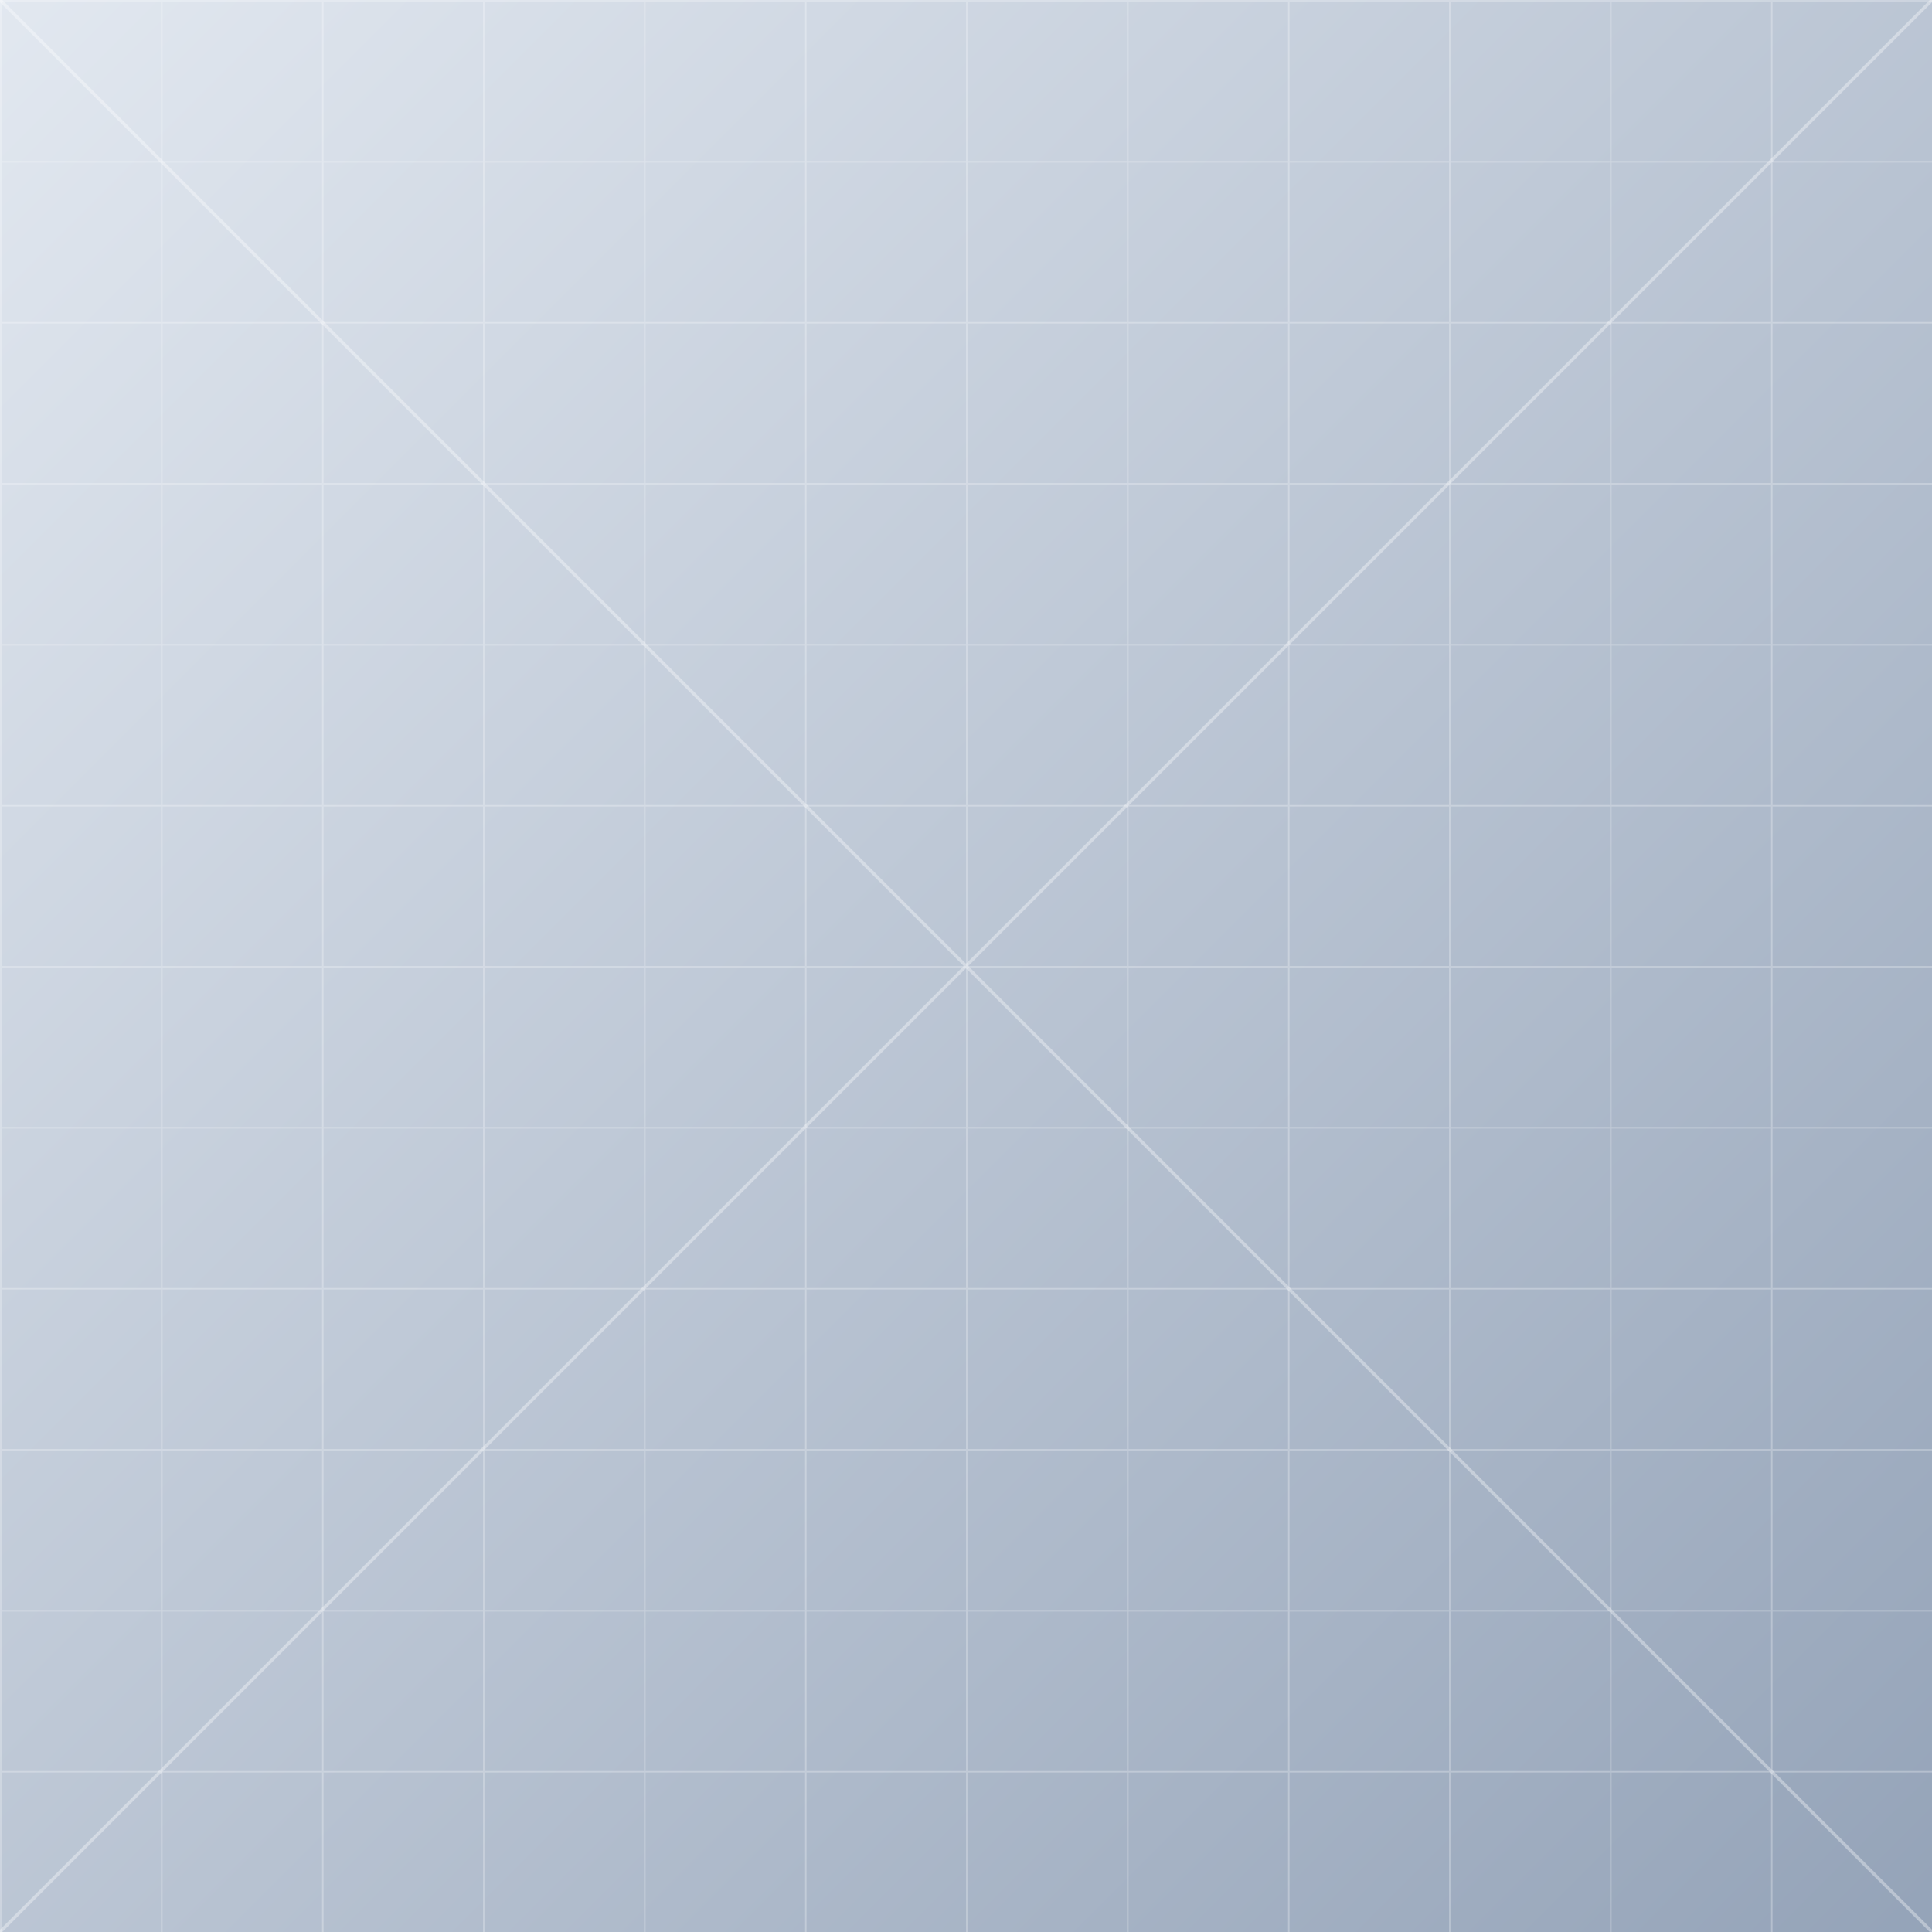
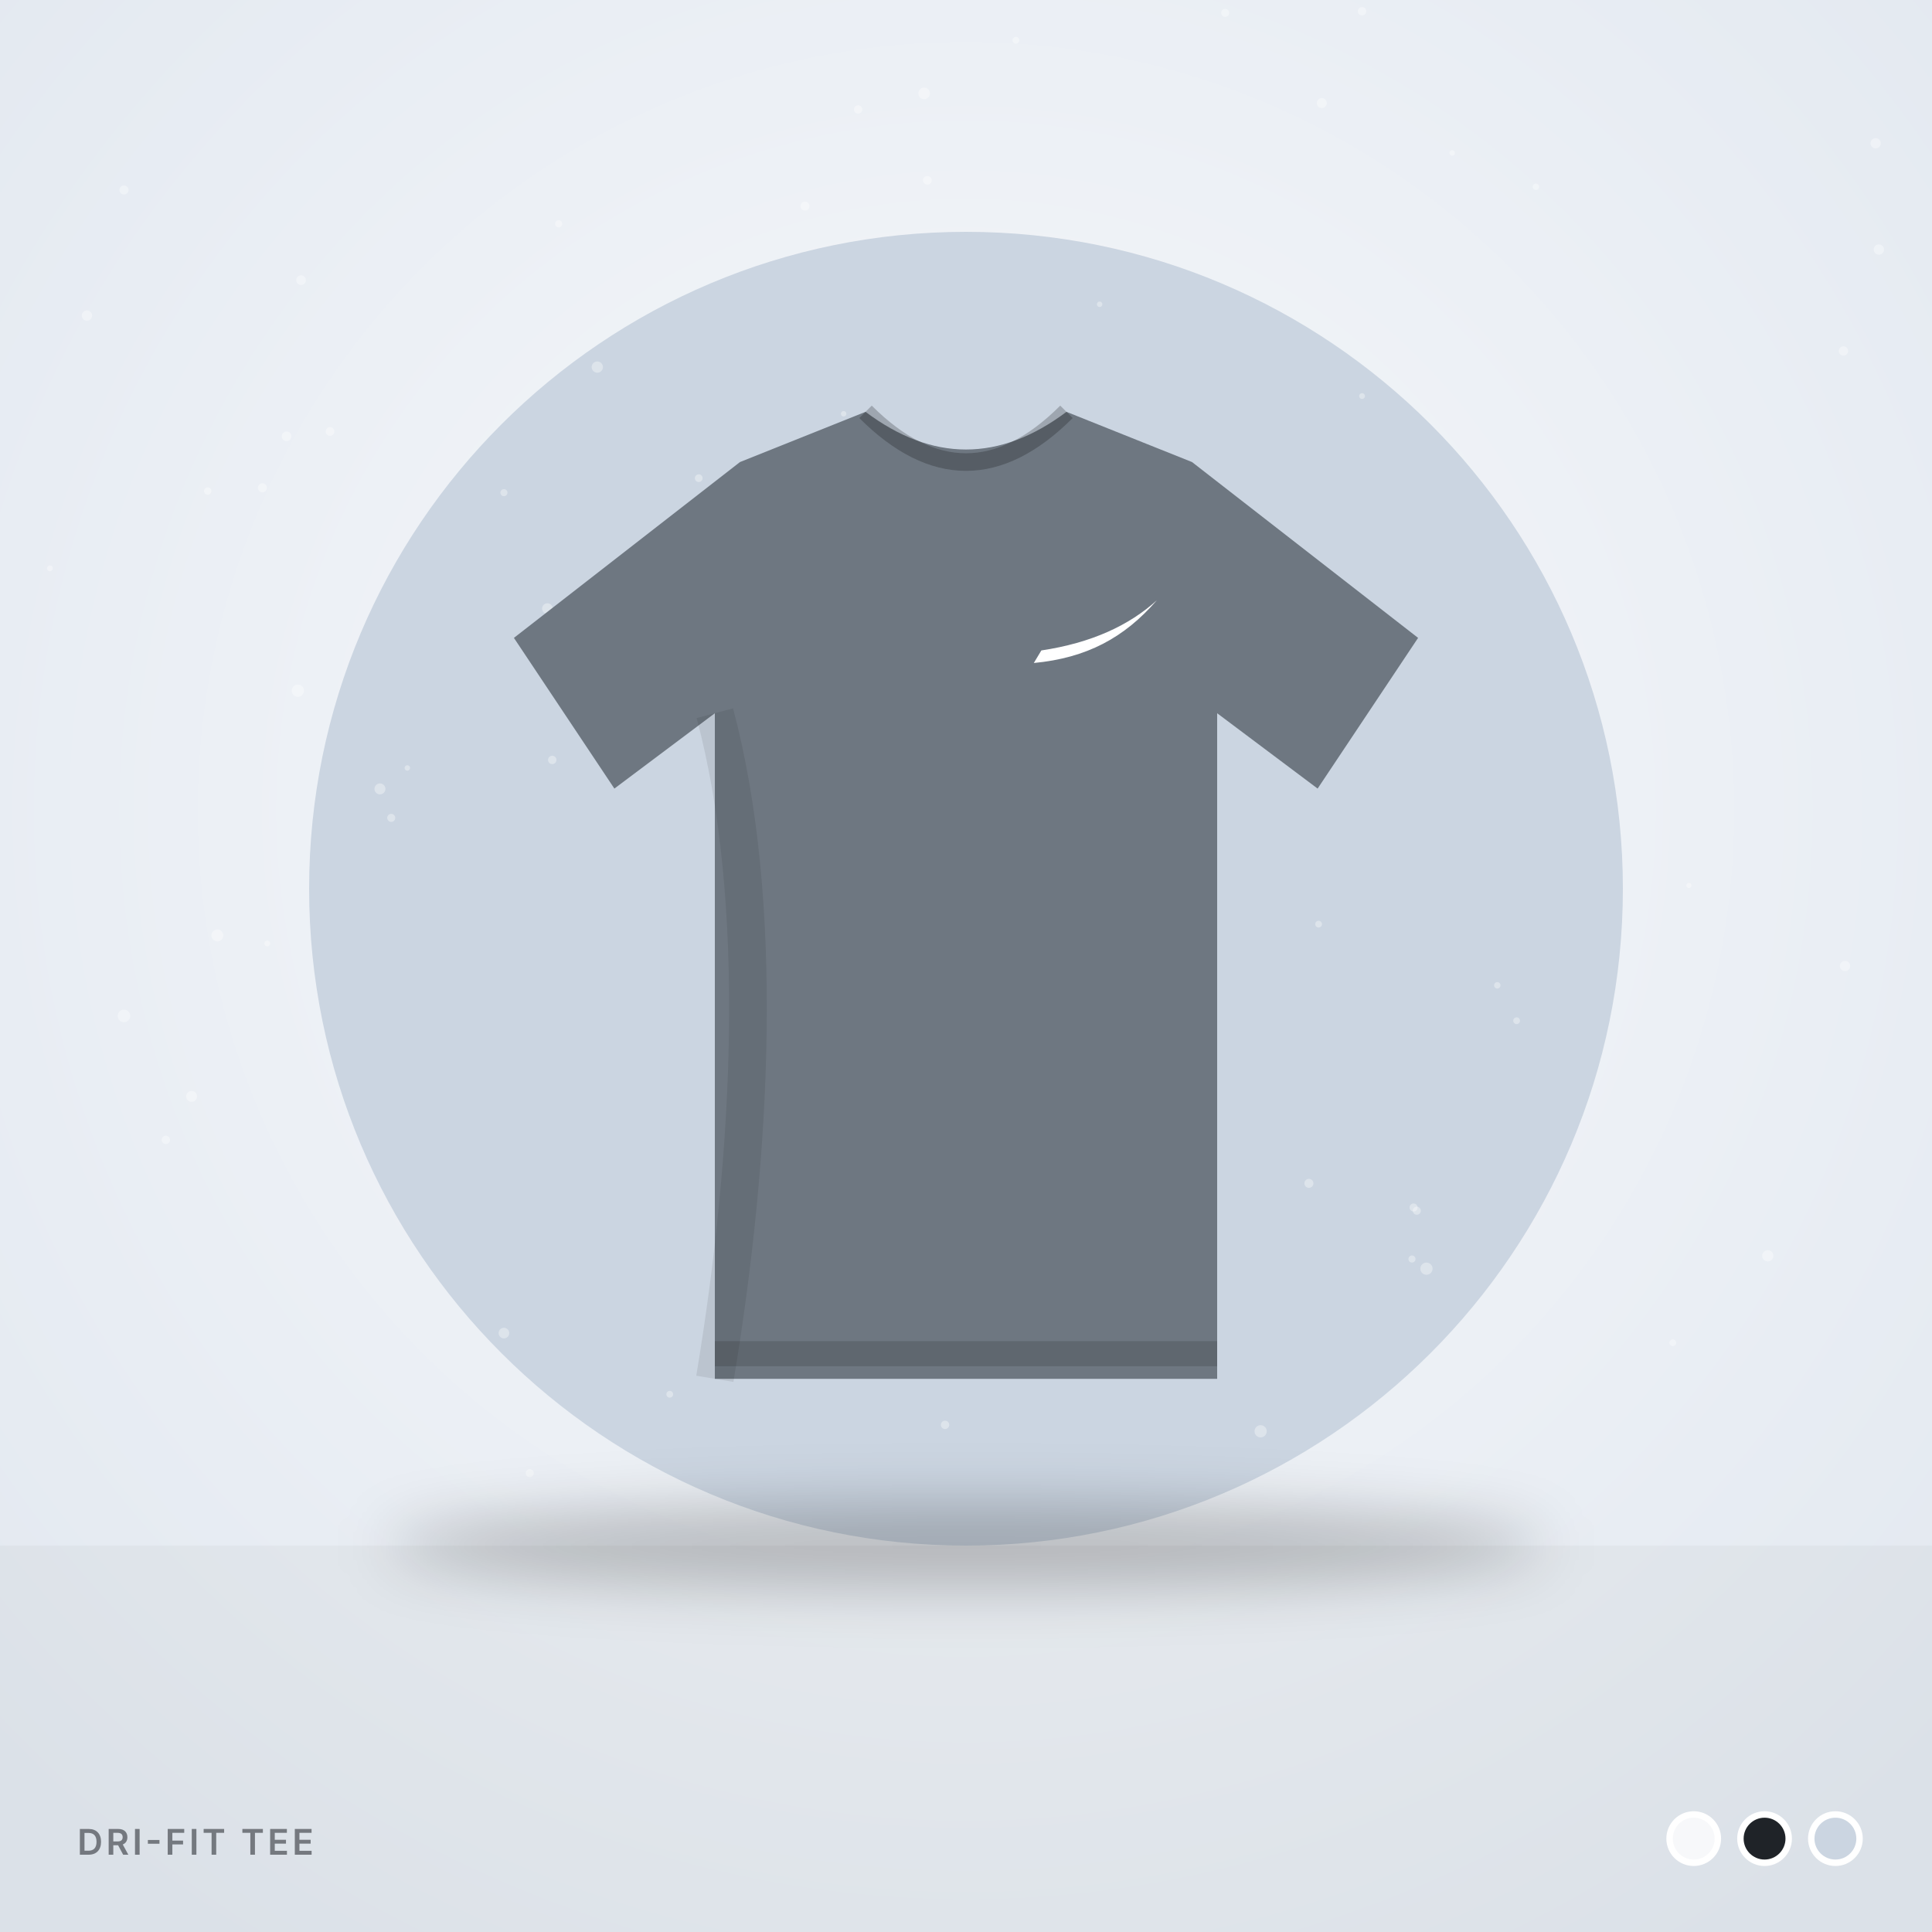
- <svg xmlns="http://www.w3.org/2000/svg" width="1200" height="1200" viewBox="0 0 1200 1200" role="img" aria-label="dri-tee 1200x1200 占位图">
+ <svg xmlns="http://www.w3.org/2000/svg" width="1200" height="1200" viewBox="0 0 1200 1200" role="img" aria-label="Dri-FIT 训练 T 恤 (灰色)">
  <defs>
-     <linearGradient id="g" x1="0" y1="0" x2="1" y2="1">
-       <stop offset="0" stop-color="#e2e8f0" />
-       <stop offset="1" stop-color="#94a3b8" />
-     </linearGradient>
-     <pattern id="p" width="100" height="100" patternUnits="userSpaceOnUse">
-       <path d="M100 0H0V100" fill="none" stroke="#ffffff" stroke-opacity=".25" stroke-width="2" />
-     </pattern>
+     <filter id="blur" x="-30%" y="-80%" width="160%" height="260%">
+       <feGaussianBlur stdDeviation="18" />
+     </filter>
+     <radialGradient id="glow" cx=".5" cy=".42" r=".7">
+       <stop offset="0" stop-color="#ffffff" stop-opacity=".75" />
+       <stop offset="1" stop-color="#ffffff" stop-opacity="0" />
+     </radialGradient>
  </defs>
-   <rect width="1200" height="1200" fill="url(#g)" />
-   <rect width="1200" height="1200" fill="url(#p)" />
-   <path d="M0 0L1200 1200M1200 0L0 1200" stroke="#ffffff" stroke-opacity=".35" stroke-width="2" />
-   <g font-family="ui-sans-serif, system-ui, sans-serif" text-anchor="middle" fill="#334155">
+   <rect x="0" y="0" width="1200" height="1200" rx="0" fill="#e2e8f0" />
+   <rect x="0" y="0" width="1200" height="1200" rx="0" fill="url(#glow)" />
+   <circle cx="600" cy="552" r="408" fill="#cbd5e1" />
+   <rect x="0" y="960" width="1200" height="240" rx="0" fill="#000" fill-opacity=".035" />
+   <g>
+     <circle cx="813" cy="735" r="2.8" fill="#ffffff" fill-opacity="0.35" />
+     <circle cx="614" cy="368" r="4.0" fill="#ffffff" fill-opacity="0.35" />
+     <circle cx="347" cy="139" r="2.2" fill="#ffffff" fill-opacity="0.35" />
+     <circle cx="313" cy="306" r="2.2" fill="#ffffff" fill-opacity="0.35" />
+     <circle cx="129" cy="305" r="2.3" fill="#ffffff" fill-opacity="0.35" />
+     <circle cx="683" cy="189" r="1.7" fill="#ffffff" fill-opacity="0.35" />
+     <circle cx="243" cy="508" r="2.5" fill="#ffffff" fill-opacity="0.35" />
+     <circle cx="880" cy="752" r="2.5" fill="#ffffff" fill-opacity="0.35" />
+     <circle cx="119" cy="681" r="3.4" fill="#ffffff" fill-opacity="0.35" />
+     <circle cx="475" cy="616" r="2.2" fill="#ffffff" fill-opacity="0.35" />
+     <circle cx="1098" cy="780" r="3.5" fill="#ffffff" fill-opacity="0.35" />
+     <circle cx="1145" cy="218" r="2.9" fill="#ffffff" fill-opacity="0.35" />
+     <circle cx="878" cy="750" r="2.5" fill="#ffffff" fill-opacity="0.35" />
+     <circle cx="166" cy="586" r="1.8" fill="#ffffff" fill-opacity="0.35" />
+     <circle cx="846" cy="7" r="2.6" fill="#ffffff" fill-opacity="0.35" />
+     <circle cx="576" cy="112" r="2.7" fill="#ffffff" fill-opacity="0.35" />
+     <circle cx="600" cy="345" r="3.7" fill="#ffffff" fill-opacity="0.35" />
+     <circle cx="1039" cy="834" r="2.1" fill="#ffffff" fill-opacity="0.35" />
+     <circle cx="31" cy="353" r="1.8" fill="#ffffff" fill-opacity="0.35" />
+     <circle cx="846" cy="246" r="1.8" fill="#ffffff" fill-opacity="0.35" />
+     <circle cx="340" cy="378" r="3.3" fill="#ffffff" fill-opacity="0.35" />
+     <circle cx="553" cy="282" r="3.2" fill="#ffffff" fill-opacity="0.35" />
+     <circle cx="54" cy="196" r="3.2" fill="#ffffff" fill-opacity="0.35" />
+     <circle cx="902" cy="95" r="1.7" fill="#ffffff" fill-opacity="0.35" />
+     <circle cx="607" cy="614" r="1.5" fill="#ffffff" fill-opacity="0.35" />
+     <circle cx="524" cy="257" r="1.7" fill="#ffffff" fill-opacity="0.35" />
+     <circle cx="205" cy="268" r="2.7" fill="#ffffff" fill-opacity="0.35" />
+     <circle cx="135" cy="581" r="3.7" fill="#ffffff" fill-opacity="0.35" />
+     <circle cx="821" cy="64" r="3.1" fill="#ffffff" fill-opacity="0.35" />
+     <circle cx="761" cy="8" r="2.5" fill="#ffffff" fill-opacity="0.35" />
+     <circle cx="783" cy="889" r="3.8" fill="#ffffff" fill-opacity="0.35" />
+     <circle cx="683" cy="551" r="3.9" fill="#ffffff" fill-opacity="0.35" />
+     <circle cx="253" cy="477" r="1.7" fill="#ffffff" fill-opacity="0.35" />
+     <circle cx="930" cy="612" r="2.0" fill="#ffffff" fill-opacity="0.35" />
+     <circle cx="236" cy="490" r="3.4" fill="#ffffff" fill-opacity="0.35" />
+     <circle cx="163" cy="303" r="2.8" fill="#ffffff" fill-opacity="0.35" />
+     <circle cx="313" cy="828" r="3.3" fill="#ffffff" fill-opacity="0.35" />
+     <circle cx="1146" cy="600" r="3.2" fill="#ffffff" fill-opacity="0.35" />
+     <circle cx="343" cy="472" r="2.6" fill="#ffffff" fill-opacity="0.35" />
+     <circle cx="574" cy="58" r="3.6" fill="#ffffff" fill-opacity="0.35" />
+     <circle cx="185" cy="429" r="3.8" fill="#ffffff" fill-opacity="0.35" />
+     <circle cx="616" cy="813" r="2.2" fill="#ffffff" fill-opacity="0.35" />
+     <circle cx="560" cy="355" r="2.3" fill="#ffffff" fill-opacity="0.35" />
+     <circle cx="443" cy="417" r="3.6" fill="#ffffff" fill-opacity="0.35" />
+     <circle cx="1165" cy="89" r="3.2" fill="#ffffff" fill-opacity="0.35" />
+     <circle cx="635" cy="387" r="1.6" fill="#ffffff" fill-opacity="0.35" />
+     <circle cx="434" cy="297" r="2.4" fill="#ffffff" fill-opacity="0.35" />
+     <circle cx="712" cy="344" r="2.2" fill="#ffffff" fill-opacity="0.35" />
+     <circle cx="329" cy="915" r="2.5" fill="#ffffff" fill-opacity="0.35" />
+     <circle cx="1167" cy="155" r="3.2" fill="#ffffff" fill-opacity="0.35" />
+     <circle cx="665" cy="664" r="2.8" fill="#ffffff" fill-opacity="0.35" />
+     <circle cx="1049" cy="550" r="1.6" fill="#ffffff" fill-opacity="0.35" />
+     <circle cx="819" cy="574" r="2.1" fill="#ffffff" fill-opacity="0.35" />
+     <circle cx="877" cy="782" r="2.2" fill="#ffffff" fill-opacity="0.35" />
+     <circle cx="178" cy="271" r="3.0" fill="#ffffff" fill-opacity="0.35" />
+     <circle cx="533" cy="68" r="2.6" fill="#ffffff" fill-opacity="0.35" />
+     <circle cx="657" cy="542" r="2.4" fill="#ffffff" fill-opacity="0.35" />
+     <circle cx="942" cy="634" r="2.1" fill="#ffffff" fill-opacity="0.35" />
+     <circle cx="416" cy="866" r="2.1" fill="#ffffff" fill-opacity="0.35" />
+     <circle cx="537" cy="285" r="3.0" fill="#ffffff" fill-opacity="0.35" />
+     <circle cx="954" cy="116" r="2.0" fill="#ffffff" fill-opacity="0.35" />
+     <circle cx="77" cy="118" r="2.8" fill="#ffffff" fill-opacity="0.35" />
+     <circle cx="587" cy="885" r="2.6" fill="#ffffff" fill-opacity="0.35" />
+     <circle cx="631" cy="25" r="2.1" fill="#ffffff" fill-opacity="0.35" />
+     <circle cx="371" cy="228" r="3.5" fill="#ffffff" fill-opacity="0.35" />
+     <circle cx="500" cy="128" r="2.8" fill="#ffffff" fill-opacity="0.35" />
+     <circle cx="187" cy="174" r="3.0" fill="#ffffff" fill-opacity="0.35" />
+     <circle cx="103" cy="708" r="2.6" fill="#ffffff" fill-opacity="0.35" />
+     <circle cx="77" cy="631" r="3.9" fill="#ffffff" fill-opacity="0.35" />
+     <circle cx="886" cy="788" r="3.8" fill="#ffffff" fill-opacity="0.35" />
+   </g>
+   <ellipse cx="600.0" cy="960.0" rx="360.0" ry="26" fill="#000" fill-opacity="0.22" filter="url(#blur)" />
+   <g transform="translate(600 560) scale(0.78) translate(-500 -500)">
+     <path d="M320 150 L420 110 Q500 170 580 110 L680 150 L860 290 L780 410 L700 350 L700 880 L300 880 L300 350 L220 410 L140 290Z" fill="#6e7781" />
+     <path d="M420 110 Q500 190 580 110" fill="none" stroke="#000" stroke-opacity=".22" stroke-width="14" />
+     <path d="M300 860 H700" stroke="#000" stroke-opacity=".14" stroke-width="20" />
+     <path d="M300 350 C340 500 330 700 300 880" fill="none" stroke="#000" stroke-opacity=".08" stroke-width="30" />
+     <path d="M560 300 c40 -6 70 -20 92 -40 c-26 30 -56 46 -98 50z" fill="#ffffff" />
+   </g>
+   <circle cx="1140" cy="1142" r="15" fill="#cbd5e1" stroke="#ffffff" stroke-width="4" />
+   <circle cx="1096" cy="1142" r="15" fill="#1f2328" stroke="#ffffff" stroke-width="4" />
+   <circle cx="1052" cy="1142" r="15" fill="#f7f8fa" stroke="#ffffff" stroke-width="4" />
+   <g font-family="Inter, ui-sans-serif, system-ui, -apple-system, PingFang SC, sans-serif">
+     <text x="48" y="1152" font-size="22" font-weight="600" fill="#1f2328" text-anchor="start" fill-opacity=".55" letter-spacing="2">DRI-FIT TEE</text>
  </g>
</svg>
